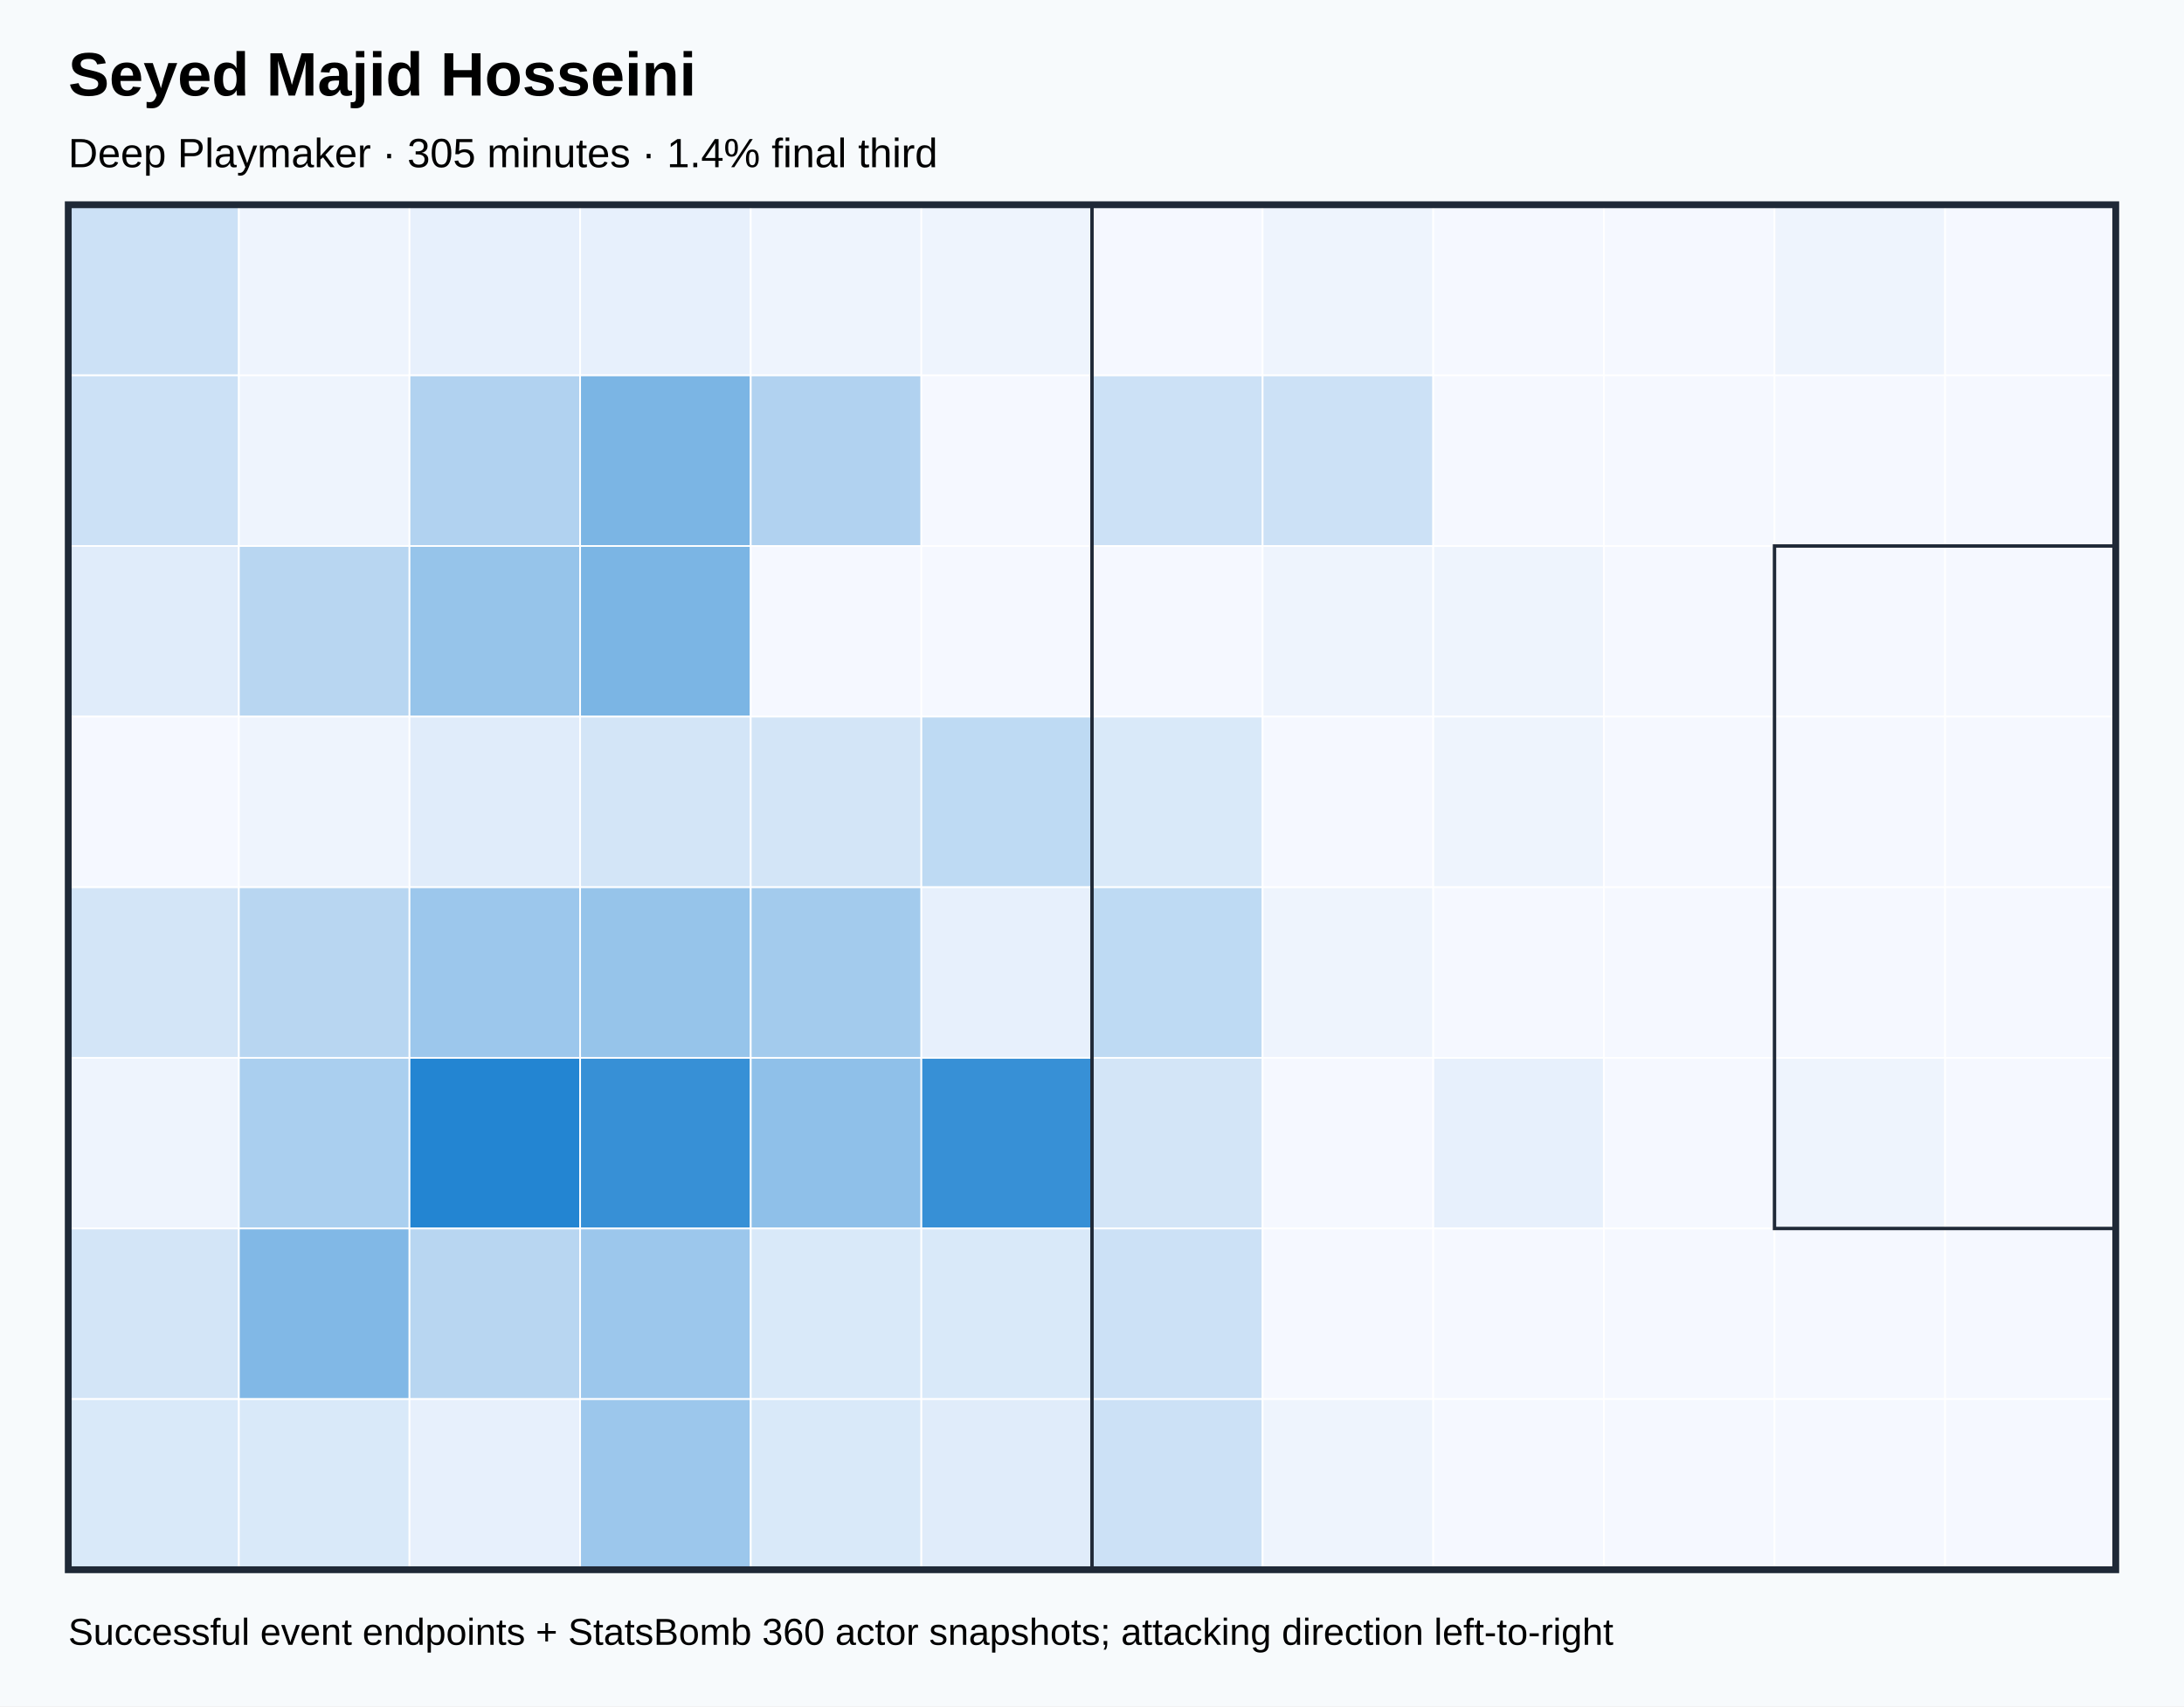
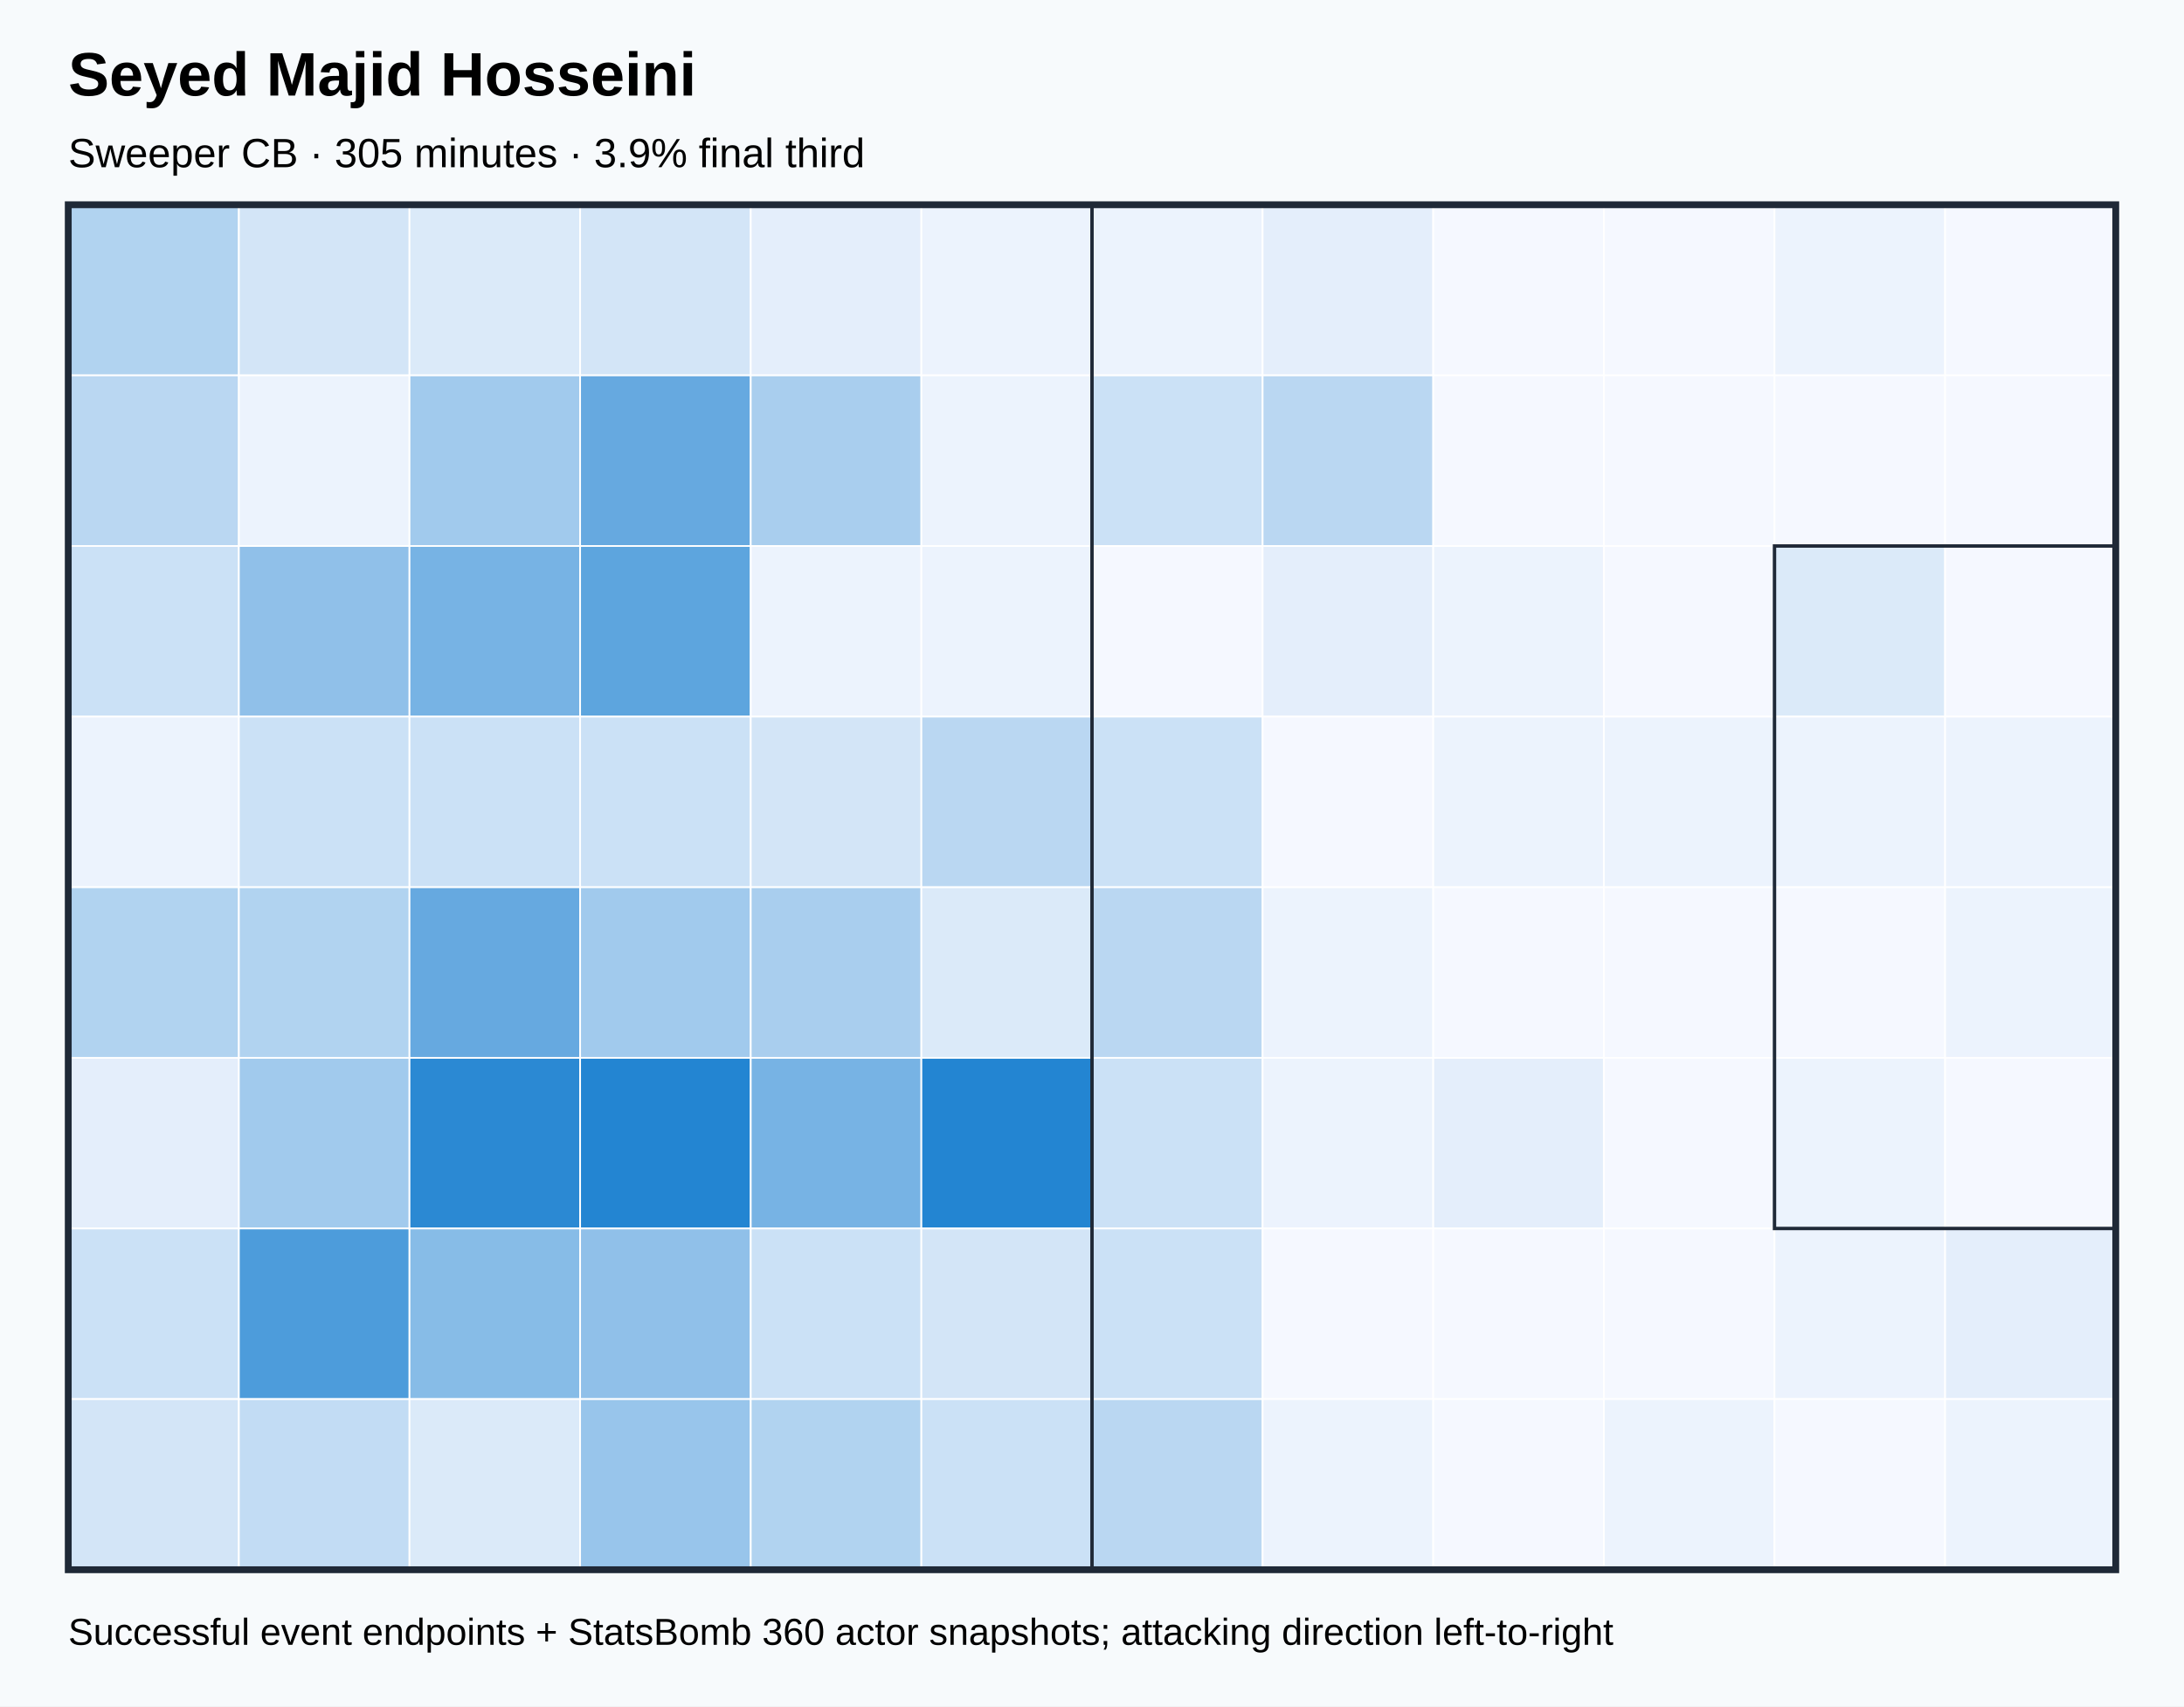
<svg xmlns="http://www.w3.org/2000/svg" width="640" height="500" viewBox="0 0 640 500" role="img">
  <rect width="640" height="500" fill="#f7fafc" />
  <text x="20" y="28" font-family="Arial" font-size="18" font-weight="700">Seyed Majid Hosseini</text>
-   <text x="20" y="49" font-family="Arial" font-size="12">Deep Playmaker · 305 minutes · 1.4% final third</text>
-   <rect x="20" y="60" width="50" height="50" fill="rgb(204,225,246)" stroke="#ffffff" stroke-width="0.5" />
-   <rect x="20" y="110" width="50" height="50" fill="rgb(204,225,246)" stroke="#ffffff" stroke-width="0.5" />
-   <rect x="20" y="160" width="50" height="50" fill="rgb(224,236,250)" stroke="#ffffff" stroke-width="0.5" />
-   <rect x="20" y="210" width="50" height="50" fill="rgb(245,248,255)" stroke="#ffffff" stroke-width="0.5" />
-   <rect x="20" y="260" width="50" height="50" fill="rgb(211,229,247)" stroke="#ffffff" stroke-width="0.5" />
-   <rect x="20" y="310" width="50" height="50" fill="rgb(238,244,253)" stroke="#ffffff" stroke-width="0.5" />
-   <rect x="20" y="360" width="50" height="50" fill="rgb(211,229,247)" stroke="#ffffff" stroke-width="0.5" />
-   <rect x="20" y="410" width="50" height="50" fill="rgb(217,233,249)" stroke="#ffffff" stroke-width="0.5" />
-   <rect x="70" y="60" width="50" height="50" fill="rgb(238,244,253)" stroke="#ffffff" stroke-width="0.5" />
-   <rect x="70" y="110" width="50" height="50" fill="rgb(238,244,253)" stroke="#ffffff" stroke-width="0.5" />
-   <rect x="70" y="160" width="50" height="50" fill="rgb(184,214,241)" stroke="#ffffff" stroke-width="0.5" />
-   <rect x="70" y="210" width="50" height="50" fill="rgb(238,244,253)" stroke="#ffffff" stroke-width="0.5" />
-   <rect x="70" y="260" width="50" height="50" fill="rgb(184,214,241)" stroke="#ffffff" stroke-width="0.5" />
-   <rect x="70" y="310" width="50" height="50" fill="rgb(170,207,239)" stroke="#ffffff" stroke-width="0.5" />
-   <rect x="70" y="360" width="50" height="50" fill="rgb(129,184,230)" stroke="#ffffff" stroke-width="0.5" />
-   <rect x="70" y="410" width="50" height="50" fill="rgb(217,233,249)" stroke="#ffffff" stroke-width="0.5" />
-   <rect x="120" y="60" width="50" height="50" fill="rgb(231,240,252)" stroke="#ffffff" stroke-width="0.5" />
-   <rect x="120" y="110" width="50" height="50" fill="rgb(177,210,240)" stroke="#ffffff" stroke-width="0.5" />
-   <rect x="120" y="160" width="50" height="50" fill="rgb(150,196,234)" stroke="#ffffff" stroke-width="0.5" />
-   <rect x="120" y="210" width="50" height="50" fill="rgb(224,236,250)" stroke="#ffffff" stroke-width="0.5" />
-   <rect x="120" y="260" width="50" height="50" fill="rgb(156,199,236)" stroke="#ffffff" stroke-width="0.5" />
-   <rect x="120" y="310" width="50" height="50" fill="rgb(35,133,210)" stroke="#ffffff" stroke-width="0.5" />
-   <rect x="120" y="360" width="50" height="50" fill="rgb(184,214,241)" stroke="#ffffff" stroke-width="0.5" />
-   <rect x="120" y="410" width="50" height="50" fill="rgb(231,240,252)" stroke="#ffffff" stroke-width="0.5" />
-   <rect x="170" y="60" width="50" height="50" fill="rgb(231,240,252)" stroke="#ffffff" stroke-width="0.5" />
-   <rect x="170" y="110" width="50" height="50" fill="rgb(123,181,228)" stroke="#ffffff" stroke-width="0.5" />
-   <rect x="170" y="160" width="50" height="50" fill="rgb(123,181,228)" stroke="#ffffff" stroke-width="0.5" />
-   <rect x="170" y="210" width="50" height="50" fill="rgb(211,229,247)" stroke="#ffffff" stroke-width="0.5" />
-   <rect x="170" y="260" width="50" height="50" fill="rgb(150,196,234)" stroke="#ffffff" stroke-width="0.5" />
-   <rect x="170" y="310" width="50" height="50" fill="rgb(55,144,214)" stroke="#ffffff" stroke-width="0.5" />
-   <rect x="170" y="360" width="50" height="50" fill="rgb(156,199,236)" stroke="#ffffff" stroke-width="0.5" />
-   <rect x="170" y="410" width="50" height="50" fill="rgb(156,199,236)" stroke="#ffffff" stroke-width="0.5" />
-   <rect x="220" y="60" width="50" height="50" fill="rgb(238,244,253)" stroke="#ffffff" stroke-width="0.5" />
-   <rect x="220" y="110" width="50" height="50" fill="rgb(177,210,240)" stroke="#ffffff" stroke-width="0.5" />
-   <rect x="220" y="160" width="50" height="50" fill="rgb(245,248,255)" stroke="#ffffff" stroke-width="0.5" />
+   <text x="20" y="49" font-family="Arial" font-size="12">Sweeper CB · 305 minutes · 3.9% final third</text>
+   <rect x="20" y="60" width="50" height="50" fill="rgb(177,211,240)" stroke="#ffffff" stroke-width="0.5" />
+   <rect x="20" y="110" width="50" height="50" fill="rgb(186,215,242)" stroke="#ffffff" stroke-width="0.5" />
+   <rect x="20" y="160" width="50" height="50" fill="rgb(203,225,246)" stroke="#ffffff" stroke-width="0.5" />
+   <rect x="20" y="210" width="50" height="50" fill="rgb(236,243,253)" stroke="#ffffff" stroke-width="0.5" />
+   <rect x="20" y="260" width="50" height="50" fill="rgb(177,211,240)" stroke="#ffffff" stroke-width="0.5" />
+   <rect x="20" y="310" width="50" height="50" fill="rgb(228,238,251)" stroke="#ffffff" stroke-width="0.5" />
+   <rect x="20" y="360" width="50" height="50" fill="rgb(203,225,246)" stroke="#ffffff" stroke-width="0.5" />
+   <rect x="20" y="410" width="50" height="50" fill="rgb(211,229,247)" stroke="#ffffff" stroke-width="0.5" />
+   <rect x="70" y="60" width="50" height="50" fill="rgb(211,229,247)" stroke="#ffffff" stroke-width="0.5" />
+   <rect x="70" y="110" width="50" height="50" fill="rgb(236,243,253)" stroke="#ffffff" stroke-width="0.5" />
+   <rect x="70" y="160" width="50" height="50" fill="rgb(144,192,233)" stroke="#ffffff" stroke-width="0.5" />
+   <rect x="70" y="210" width="50" height="50" fill="rgb(203,225,246)" stroke="#ffffff" stroke-width="0.5" />
+   <rect x="70" y="260" width="50" height="50" fill="rgb(177,211,240)" stroke="#ffffff" stroke-width="0.5" />
+   <rect x="70" y="310" width="50" height="50" fill="rgb(161,202,237)" stroke="#ffffff" stroke-width="0.5" />
+   <rect x="70" y="360" width="50" height="50" fill="rgb(77,156,219)" stroke="#ffffff" stroke-width="0.5" />
+   <rect x="70" y="410" width="50" height="50" fill="rgb(194,220,244)" stroke="#ffffff" stroke-width="0.5" />
+   <rect x="120" y="60" width="50" height="50" fill="rgb(219,234,249)" stroke="#ffffff" stroke-width="0.5" />
+   <rect x="120" y="110" width="50" height="50" fill="rgb(161,202,237)" stroke="#ffffff" stroke-width="0.5" />
+   <rect x="120" y="160" width="50" height="50" fill="rgb(119,179,228)" stroke="#ffffff" stroke-width="0.5" />
+   <rect x="120" y="210" width="50" height="50" fill="rgb(203,225,246)" stroke="#ffffff" stroke-width="0.5" />
+   <rect x="120" y="260" width="50" height="50" fill="rgb(102,169,224)" stroke="#ffffff" stroke-width="0.5" />
+   <rect x="120" y="310" width="50" height="50" fill="rgb(43,137,211)" stroke="#ffffff" stroke-width="0.5" />
+   <rect x="120" y="360" width="50" height="50" fill="rgb(135,188,231)" stroke="#ffffff" stroke-width="0.5" />
+   <rect x="120" y="410" width="50" height="50" fill="rgb(219,234,249)" stroke="#ffffff" stroke-width="0.5" />
+   <rect x="170" y="60" width="50" height="50" fill="rgb(211,229,247)" stroke="#ffffff" stroke-width="0.5" />
+   <rect x="170" y="110" width="50" height="50" fill="rgb(102,169,224)" stroke="#ffffff" stroke-width="0.5" />
+   <rect x="170" y="160" width="50" height="50" fill="rgb(93,165,222)" stroke="#ffffff" stroke-width="0.5" />
+   <rect x="170" y="210" width="50" height="50" fill="rgb(203,225,246)" stroke="#ffffff" stroke-width="0.5" />
+   <rect x="170" y="260" width="50" height="50" fill="rgb(161,202,237)" stroke="#ffffff" stroke-width="0.5" />
+   <rect x="170" y="310" width="50" height="50" fill="rgb(35,133,210)" stroke="#ffffff" stroke-width="0.5" />
+   <rect x="170" y="360" width="50" height="50" fill="rgb(144,192,233)" stroke="#ffffff" stroke-width="0.5" />
+   <rect x="170" y="410" width="50" height="50" fill="rgb(152,197,235)" stroke="#ffffff" stroke-width="0.5" />
+   <rect x="220" y="60" width="50" height="50" fill="rgb(228,238,251)" stroke="#ffffff" stroke-width="0.5" />
+   <rect x="220" y="110" width="50" height="50" fill="rgb(169,206,238)" stroke="#ffffff" stroke-width="0.5" />
+   <rect x="220" y="160" width="50" height="50" fill="rgb(236,243,253)" stroke="#ffffff" stroke-width="0.5" />
  <rect x="220" y="210" width="50" height="50" fill="rgb(211,229,247)" stroke="#ffffff" stroke-width="0.5" />
-   <rect x="220" y="260" width="50" height="50" fill="rgb(163,203,237)" stroke="#ffffff" stroke-width="0.5" />
-   <rect x="220" y="310" width="50" height="50" fill="rgb(143,192,233)" stroke="#ffffff" stroke-width="0.5" />
-   <rect x="220" y="360" width="50" height="50" fill="rgb(217,233,249)" stroke="#ffffff" stroke-width="0.5" />
-   <rect x="220" y="410" width="50" height="50" fill="rgb(217,233,249)" stroke="#ffffff" stroke-width="0.5" />
-   <rect x="270" y="60" width="50" height="50" fill="rgb(238,244,253)" stroke="#ffffff" stroke-width="0.5" />
-   <rect x="270" y="110" width="50" height="50" fill="rgb(245,248,255)" stroke="#ffffff" stroke-width="0.5" />
-   <rect x="270" y="160" width="50" height="50" fill="rgb(245,248,255)" stroke="#ffffff" stroke-width="0.5" />
-   <rect x="270" y="210" width="50" height="50" fill="rgb(190,218,243)" stroke="#ffffff" stroke-width="0.5" />
-   <rect x="270" y="260" width="50" height="50" fill="rgb(231,240,252)" stroke="#ffffff" stroke-width="0.5" />
-   <rect x="270" y="310" width="50" height="50" fill="rgb(55,144,214)" stroke="#ffffff" stroke-width="0.5" />
-   <rect x="270" y="360" width="50" height="50" fill="rgb(217,233,249)" stroke="#ffffff" stroke-width="0.5" />
-   <rect x="270" y="410" width="50" height="50" fill="rgb(224,236,250)" stroke="#ffffff" stroke-width="0.5" />
-   <rect x="320" y="60" width="50" height="50" fill="rgb(245,248,255)" stroke="#ffffff" stroke-width="0.5" />
-   <rect x="320" y="110" width="50" height="50" fill="rgb(204,225,246)" stroke="#ffffff" stroke-width="0.5" />
+   <rect x="220" y="260" width="50" height="50" fill="rgb(169,206,238)" stroke="#ffffff" stroke-width="0.5" />
+   <rect x="220" y="310" width="50" height="50" fill="rgb(119,179,228)" stroke="#ffffff" stroke-width="0.5" />
+   <rect x="220" y="360" width="50" height="50" fill="rgb(203,225,246)" stroke="#ffffff" stroke-width="0.5" />
+   <rect x="220" y="410" width="50" height="50" fill="rgb(177,211,240)" stroke="#ffffff" stroke-width="0.5" />
+   <rect x="270" y="60" width="50" height="50" fill="rgb(236,243,253)" stroke="#ffffff" stroke-width="0.5" />
+   <rect x="270" y="110" width="50" height="50" fill="rgb(236,243,253)" stroke="#ffffff" stroke-width="0.5" />
+   <rect x="270" y="160" width="50" height="50" fill="rgb(236,243,253)" stroke="#ffffff" stroke-width="0.5" />
+   <rect x="270" y="210" width="50" height="50" fill="rgb(186,215,242)" stroke="#ffffff" stroke-width="0.5" />
+   <rect x="270" y="260" width="50" height="50" fill="rgb(219,234,249)" stroke="#ffffff" stroke-width="0.5" />
+   <rect x="270" y="310" width="50" height="50" fill="rgb(35,133,210)" stroke="#ffffff" stroke-width="0.5" />
+   <rect x="270" y="360" width="50" height="50" fill="rgb(211,229,247)" stroke="#ffffff" stroke-width="0.5" />
+   <rect x="270" y="410" width="50" height="50" fill="rgb(203,225,246)" stroke="#ffffff" stroke-width="0.5" />
+   <rect x="320" y="60" width="50" height="50" fill="rgb(236,243,253)" stroke="#ffffff" stroke-width="0.5" />
+   <rect x="320" y="110" width="50" height="50" fill="rgb(203,225,246)" stroke="#ffffff" stroke-width="0.5" />
  <rect x="320" y="160" width="50" height="50" fill="rgb(245,248,255)" stroke="#ffffff" stroke-width="0.5" />
-   <rect x="320" y="210" width="50" height="50" fill="rgb(217,233,249)" stroke="#ffffff" stroke-width="0.5" />
-   <rect x="320" y="260" width="50" height="50" fill="rgb(190,218,243)" stroke="#ffffff" stroke-width="0.5" />
-   <rect x="320" y="310" width="50" height="50" fill="rgb(211,229,247)" stroke="#ffffff" stroke-width="0.5" />
-   <rect x="320" y="360" width="50" height="50" fill="rgb(204,225,246)" stroke="#ffffff" stroke-width="0.5" />
-   <rect x="320" y="410" width="50" height="50" fill="rgb(204,225,246)" stroke="#ffffff" stroke-width="0.5" />
-   <rect x="370" y="60" width="50" height="50" fill="rgb(238,244,253)" stroke="#ffffff" stroke-width="0.5" />
-   <rect x="370" y="110" width="50" height="50" fill="rgb(204,225,246)" stroke="#ffffff" stroke-width="0.5" />
-   <rect x="370" y="160" width="50" height="50" fill="rgb(238,244,253)" stroke="#ffffff" stroke-width="0.5" />
+   <rect x="320" y="210" width="50" height="50" fill="rgb(203,225,246)" stroke="#ffffff" stroke-width="0.5" />
+   <rect x="320" y="260" width="50" height="50" fill="rgb(186,215,242)" stroke="#ffffff" stroke-width="0.5" />
+   <rect x="320" y="310" width="50" height="50" fill="rgb(203,225,246)" stroke="#ffffff" stroke-width="0.5" />
+   <rect x="320" y="360" width="50" height="50" fill="rgb(203,225,246)" stroke="#ffffff" stroke-width="0.5" />
+   <rect x="320" y="410" width="50" height="50" fill="rgb(186,215,242)" stroke="#ffffff" stroke-width="0.5" />
+   <rect x="370" y="60" width="50" height="50" fill="rgb(228,238,251)" stroke="#ffffff" stroke-width="0.5" />
+   <rect x="370" y="110" width="50" height="50" fill="rgb(186,215,242)" stroke="#ffffff" stroke-width="0.5" />
+   <rect x="370" y="160" width="50" height="50" fill="rgb(228,238,251)" stroke="#ffffff" stroke-width="0.5" />
  <rect x="370" y="210" width="50" height="50" fill="rgb(245,248,255)" stroke="#ffffff" stroke-width="0.5" />
-   <rect x="370" y="260" width="50" height="50" fill="rgb(238,244,253)" stroke="#ffffff" stroke-width="0.5" />
-   <rect x="370" y="310" width="50" height="50" fill="rgb(245,248,255)" stroke="#ffffff" stroke-width="0.5" />
+   <rect x="370" y="260" width="50" height="50" fill="rgb(236,243,253)" stroke="#ffffff" stroke-width="0.5" />
+   <rect x="370" y="310" width="50" height="50" fill="rgb(236,243,253)" stroke="#ffffff" stroke-width="0.5" />
  <rect x="370" y="360" width="50" height="50" fill="rgb(245,248,255)" stroke="#ffffff" stroke-width="0.5" />
-   <rect x="370" y="410" width="50" height="50" fill="rgb(238,244,253)" stroke="#ffffff" stroke-width="0.5" />
+   <rect x="370" y="410" width="50" height="50" fill="rgb(236,243,253)" stroke="#ffffff" stroke-width="0.5" />
  <rect x="420" y="60" width="50" height="50" fill="rgb(245,248,255)" stroke="#ffffff" stroke-width="0.5" />
  <rect x="420" y="110" width="50" height="50" fill="rgb(245,248,255)" stroke="#ffffff" stroke-width="0.5" />
-   <rect x="420" y="160" width="50" height="50" fill="rgb(238,244,253)" stroke="#ffffff" stroke-width="0.5" />
-   <rect x="420" y="210" width="50" height="50" fill="rgb(238,244,253)" stroke="#ffffff" stroke-width="0.5" />
+   <rect x="420" y="160" width="50" height="50" fill="rgb(236,243,253)" stroke="#ffffff" stroke-width="0.5" />
+   <rect x="420" y="210" width="50" height="50" fill="rgb(236,243,253)" stroke="#ffffff" stroke-width="0.5" />
  <rect x="420" y="260" width="50" height="50" fill="rgb(245,248,255)" stroke="#ffffff" stroke-width="0.5" />
-   <rect x="420" y="310" width="50" height="50" fill="rgb(231,240,252)" stroke="#ffffff" stroke-width="0.5" />
+   <rect x="420" y="310" width="50" height="50" fill="rgb(228,238,251)" stroke="#ffffff" stroke-width="0.5" />
  <rect x="420" y="360" width="50" height="50" fill="rgb(245,248,255)" stroke="#ffffff" stroke-width="0.5" />
  <rect x="420" y="410" width="50" height="50" fill="rgb(245,248,255)" stroke="#ffffff" stroke-width="0.5" />
  <rect x="470" y="60" width="50" height="50" fill="rgb(245,248,255)" stroke="#ffffff" stroke-width="0.5" />
  <rect x="470" y="110" width="50" height="50" fill="rgb(245,248,255)" stroke="#ffffff" stroke-width="0.5" />
  <rect x="470" y="160" width="50" height="50" fill="rgb(245,248,255)" stroke="#ffffff" stroke-width="0.5" />
-   <rect x="470" y="210" width="50" height="50" fill="rgb(245,248,255)" stroke="#ffffff" stroke-width="0.5" />
+   <rect x="470" y="210" width="50" height="50" fill="rgb(236,243,253)" stroke="#ffffff" stroke-width="0.5" />
  <rect x="470" y="260" width="50" height="50" fill="rgb(245,248,255)" stroke="#ffffff" stroke-width="0.5" />
  <rect x="470" y="310" width="50" height="50" fill="rgb(245,248,255)" stroke="#ffffff" stroke-width="0.5" />
  <rect x="470" y="360" width="50" height="50" fill="rgb(245,248,255)" stroke="#ffffff" stroke-width="0.5" />
-   <rect x="470" y="410" width="50" height="50" fill="rgb(245,248,255)" stroke="#ffffff" stroke-width="0.5" />
-   <rect x="520" y="60" width="50" height="50" fill="rgb(238,244,253)" stroke="#ffffff" stroke-width="0.5" />
+   <rect x="470" y="410" width="50" height="50" fill="rgb(236,243,253)" stroke="#ffffff" stroke-width="0.5" />
+   <rect x="520" y="60" width="50" height="50" fill="rgb(236,243,253)" stroke="#ffffff" stroke-width="0.5" />
  <rect x="520" y="110" width="50" height="50" fill="rgb(245,248,255)" stroke="#ffffff" stroke-width="0.5" />
-   <rect x="520" y="160" width="50" height="50" fill="rgb(245,248,255)" stroke="#ffffff" stroke-width="0.5" />
-   <rect x="520" y="210" width="50" height="50" fill="rgb(245,248,255)" stroke="#ffffff" stroke-width="0.5" />
+   <rect x="520" y="160" width="50" height="50" fill="rgb(219,234,249)" stroke="#ffffff" stroke-width="0.5" />
+   <rect x="520" y="210" width="50" height="50" fill="rgb(236,243,253)" stroke="#ffffff" stroke-width="0.5" />
  <rect x="520" y="260" width="50" height="50" fill="rgb(245,248,255)" stroke="#ffffff" stroke-width="0.5" />
-   <rect x="520" y="310" width="50" height="50" fill="rgb(238,244,253)" stroke="#ffffff" stroke-width="0.5" />
-   <rect x="520" y="360" width="50" height="50" fill="rgb(245,248,255)" stroke="#ffffff" stroke-width="0.5" />
+   <rect x="520" y="310" width="50" height="50" fill="rgb(236,243,253)" stroke="#ffffff" stroke-width="0.5" />
+   <rect x="520" y="360" width="50" height="50" fill="rgb(236,243,253)" stroke="#ffffff" stroke-width="0.5" />
  <rect x="520" y="410" width="50" height="50" fill="rgb(245,248,255)" stroke="#ffffff" stroke-width="0.5" />
  <rect x="570" y="60" width="50" height="50" fill="rgb(245,248,255)" stroke="#ffffff" stroke-width="0.5" />
  <rect x="570" y="110" width="50" height="50" fill="rgb(245,248,255)" stroke="#ffffff" stroke-width="0.5" />
  <rect x="570" y="160" width="50" height="50" fill="rgb(245,248,255)" stroke="#ffffff" stroke-width="0.5" />
-   <rect x="570" y="210" width="50" height="50" fill="rgb(245,248,255)" stroke="#ffffff" stroke-width="0.5" />
-   <rect x="570" y="260" width="50" height="50" fill="rgb(245,248,255)" stroke="#ffffff" stroke-width="0.5" />
+   <rect x="570" y="210" width="50" height="50" fill="rgb(236,243,253)" stroke="#ffffff" stroke-width="0.5" />
+   <rect x="570" y="260" width="50" height="50" fill="rgb(236,243,253)" stroke="#ffffff" stroke-width="0.5" />
  <rect x="570" y="310" width="50" height="50" fill="rgb(245,248,255)" stroke="#ffffff" stroke-width="0.5" />
-   <rect x="570" y="360" width="50" height="50" fill="rgb(245,248,255)" stroke="#ffffff" stroke-width="0.5" />
-   <rect x="570" y="410" width="50" height="50" fill="rgb(245,248,255)" stroke="#ffffff" stroke-width="0.5" />
+   <rect x="570" y="360" width="50" height="50" fill="rgb(228,238,251)" stroke="#ffffff" stroke-width="0.5" />
+   <rect x="570" y="410" width="50" height="50" fill="rgb(236,243,253)" stroke="#ffffff" stroke-width="0.5" />
  <rect x="20" y="60" width="600" height="400" fill="none" stroke="#1f2937" stroke-width="2" />
  <line x1="320" y1="60" x2="320" y2="460" stroke="#1f2937" stroke-width="1" />
  <rect x="520" y="160" width="100" height="200" fill="none" stroke="#1f2937" />
  <text x="20" y="482" font-family="Arial" font-size="11">Successful event endpoints + StatsBomb 360 actor snapshots; attacking direction left-to-right</text>
</svg>
